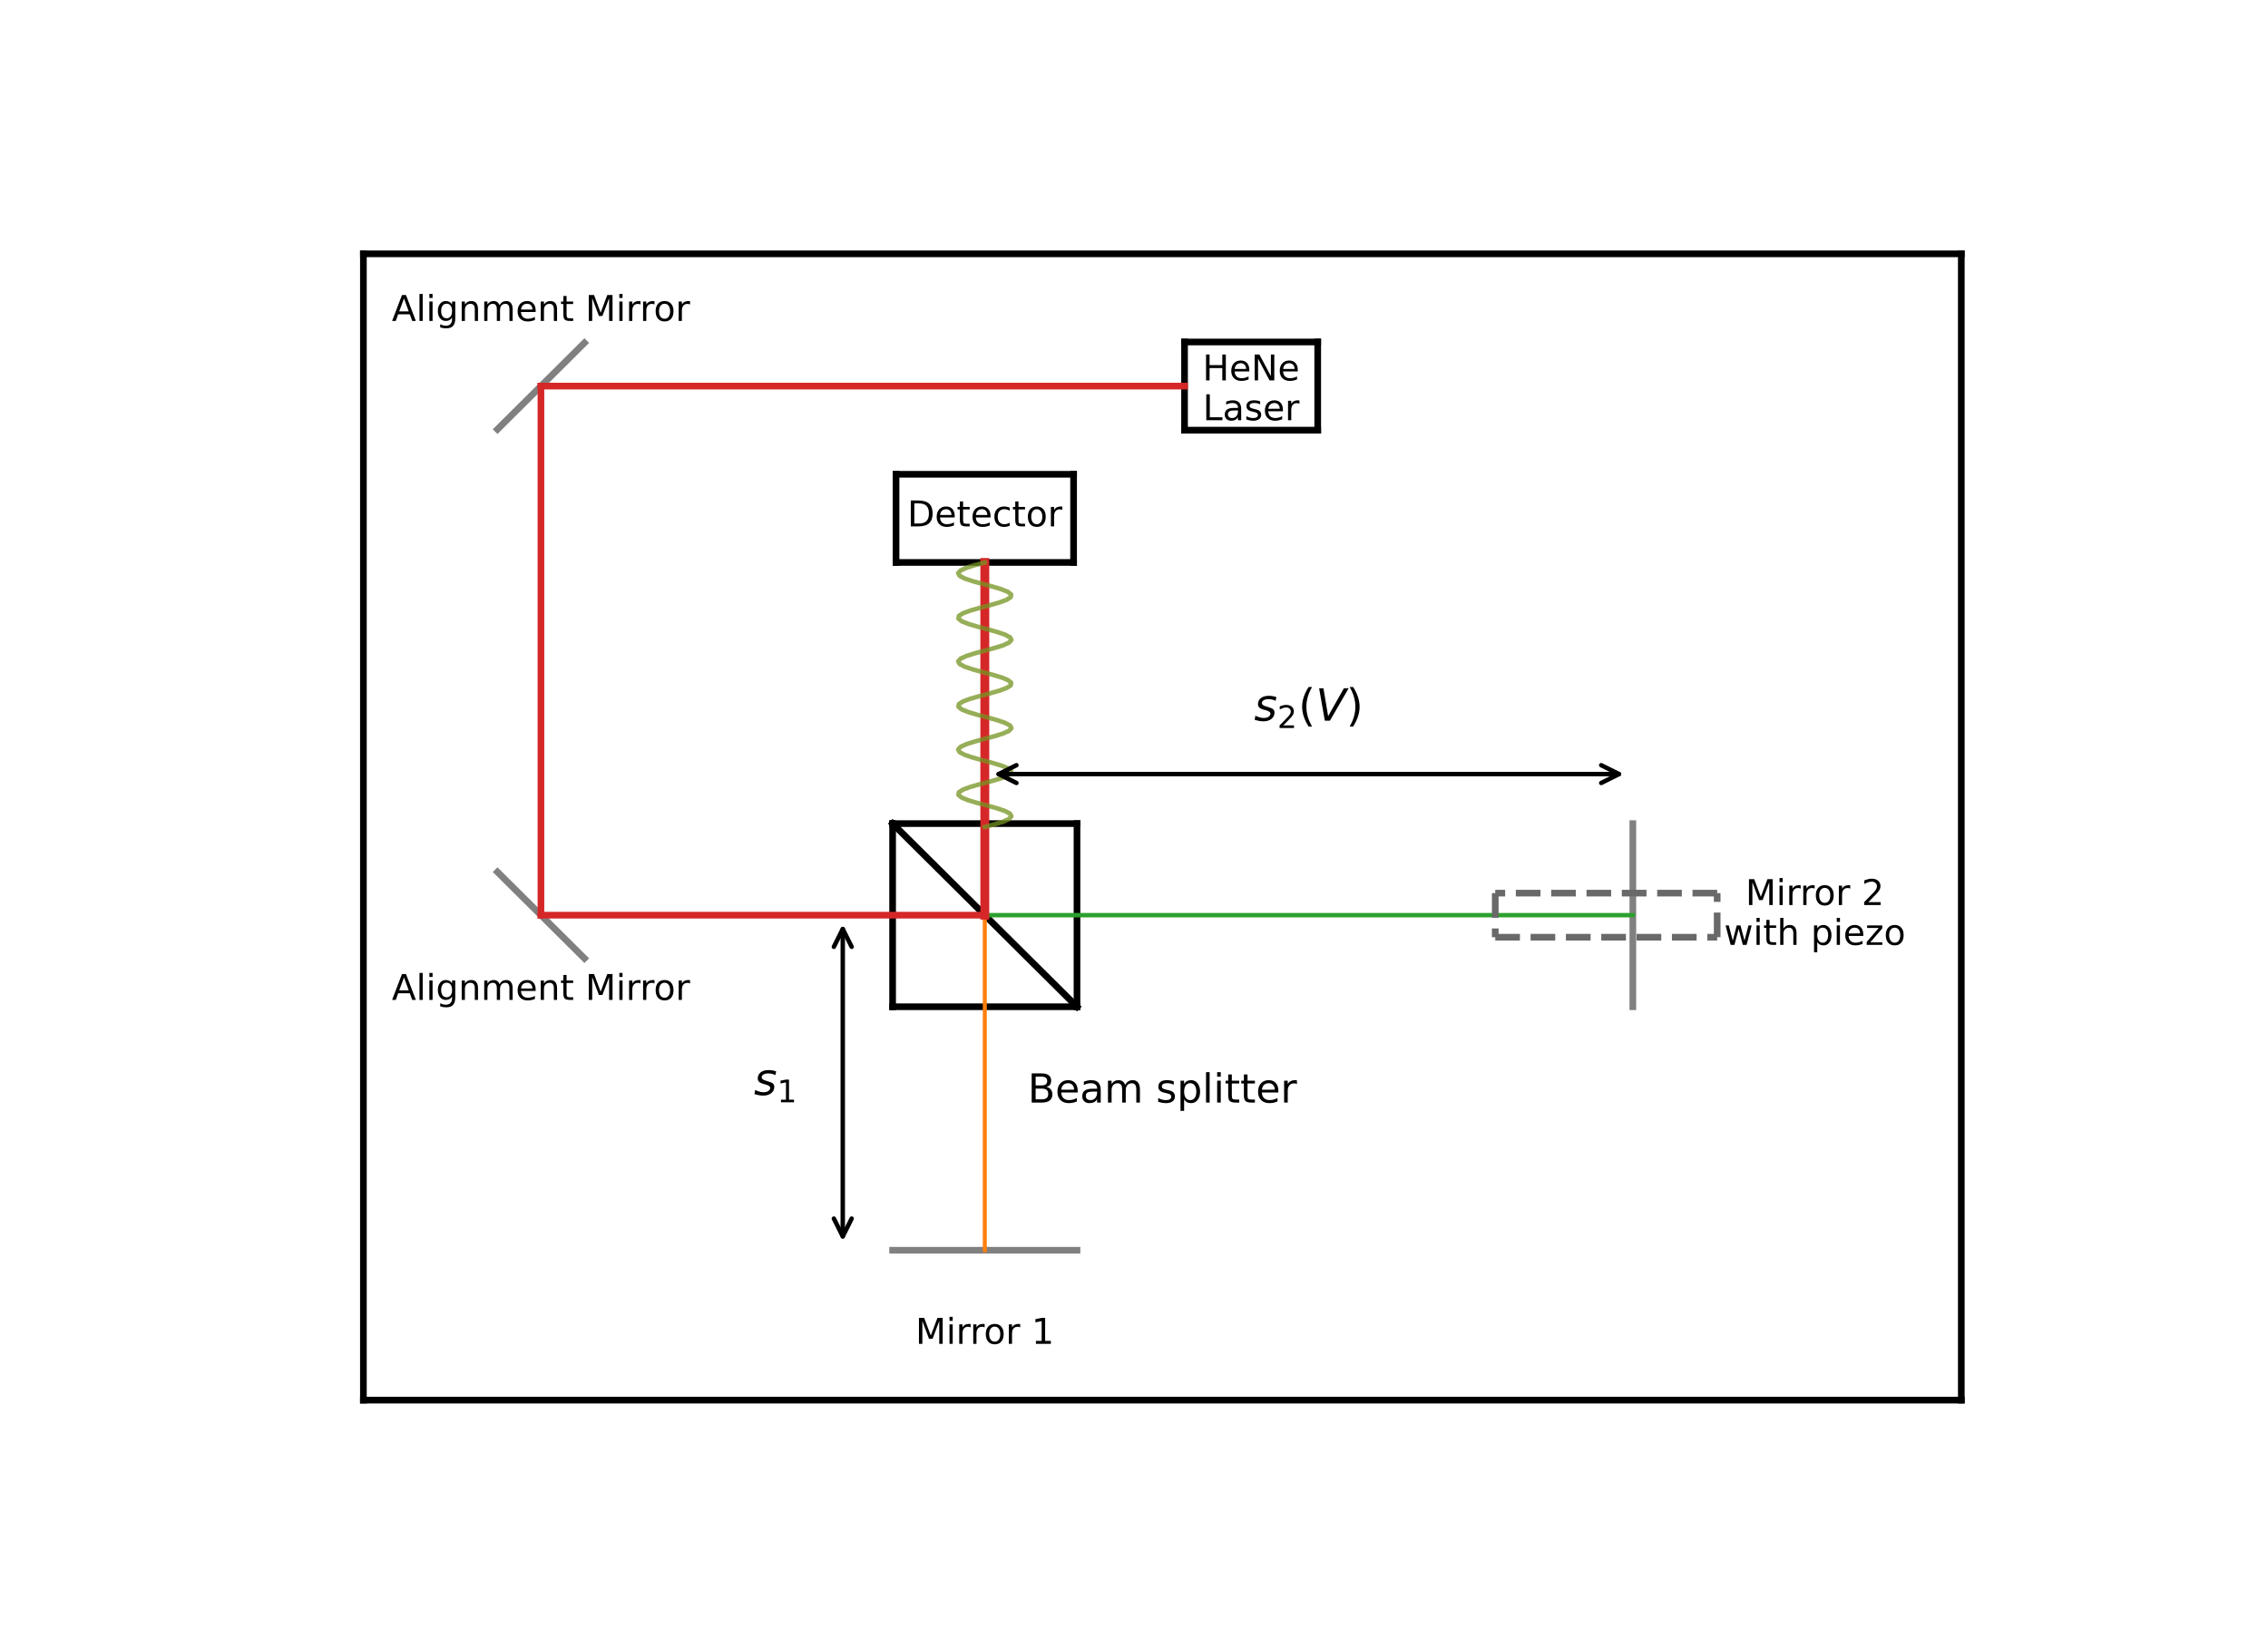
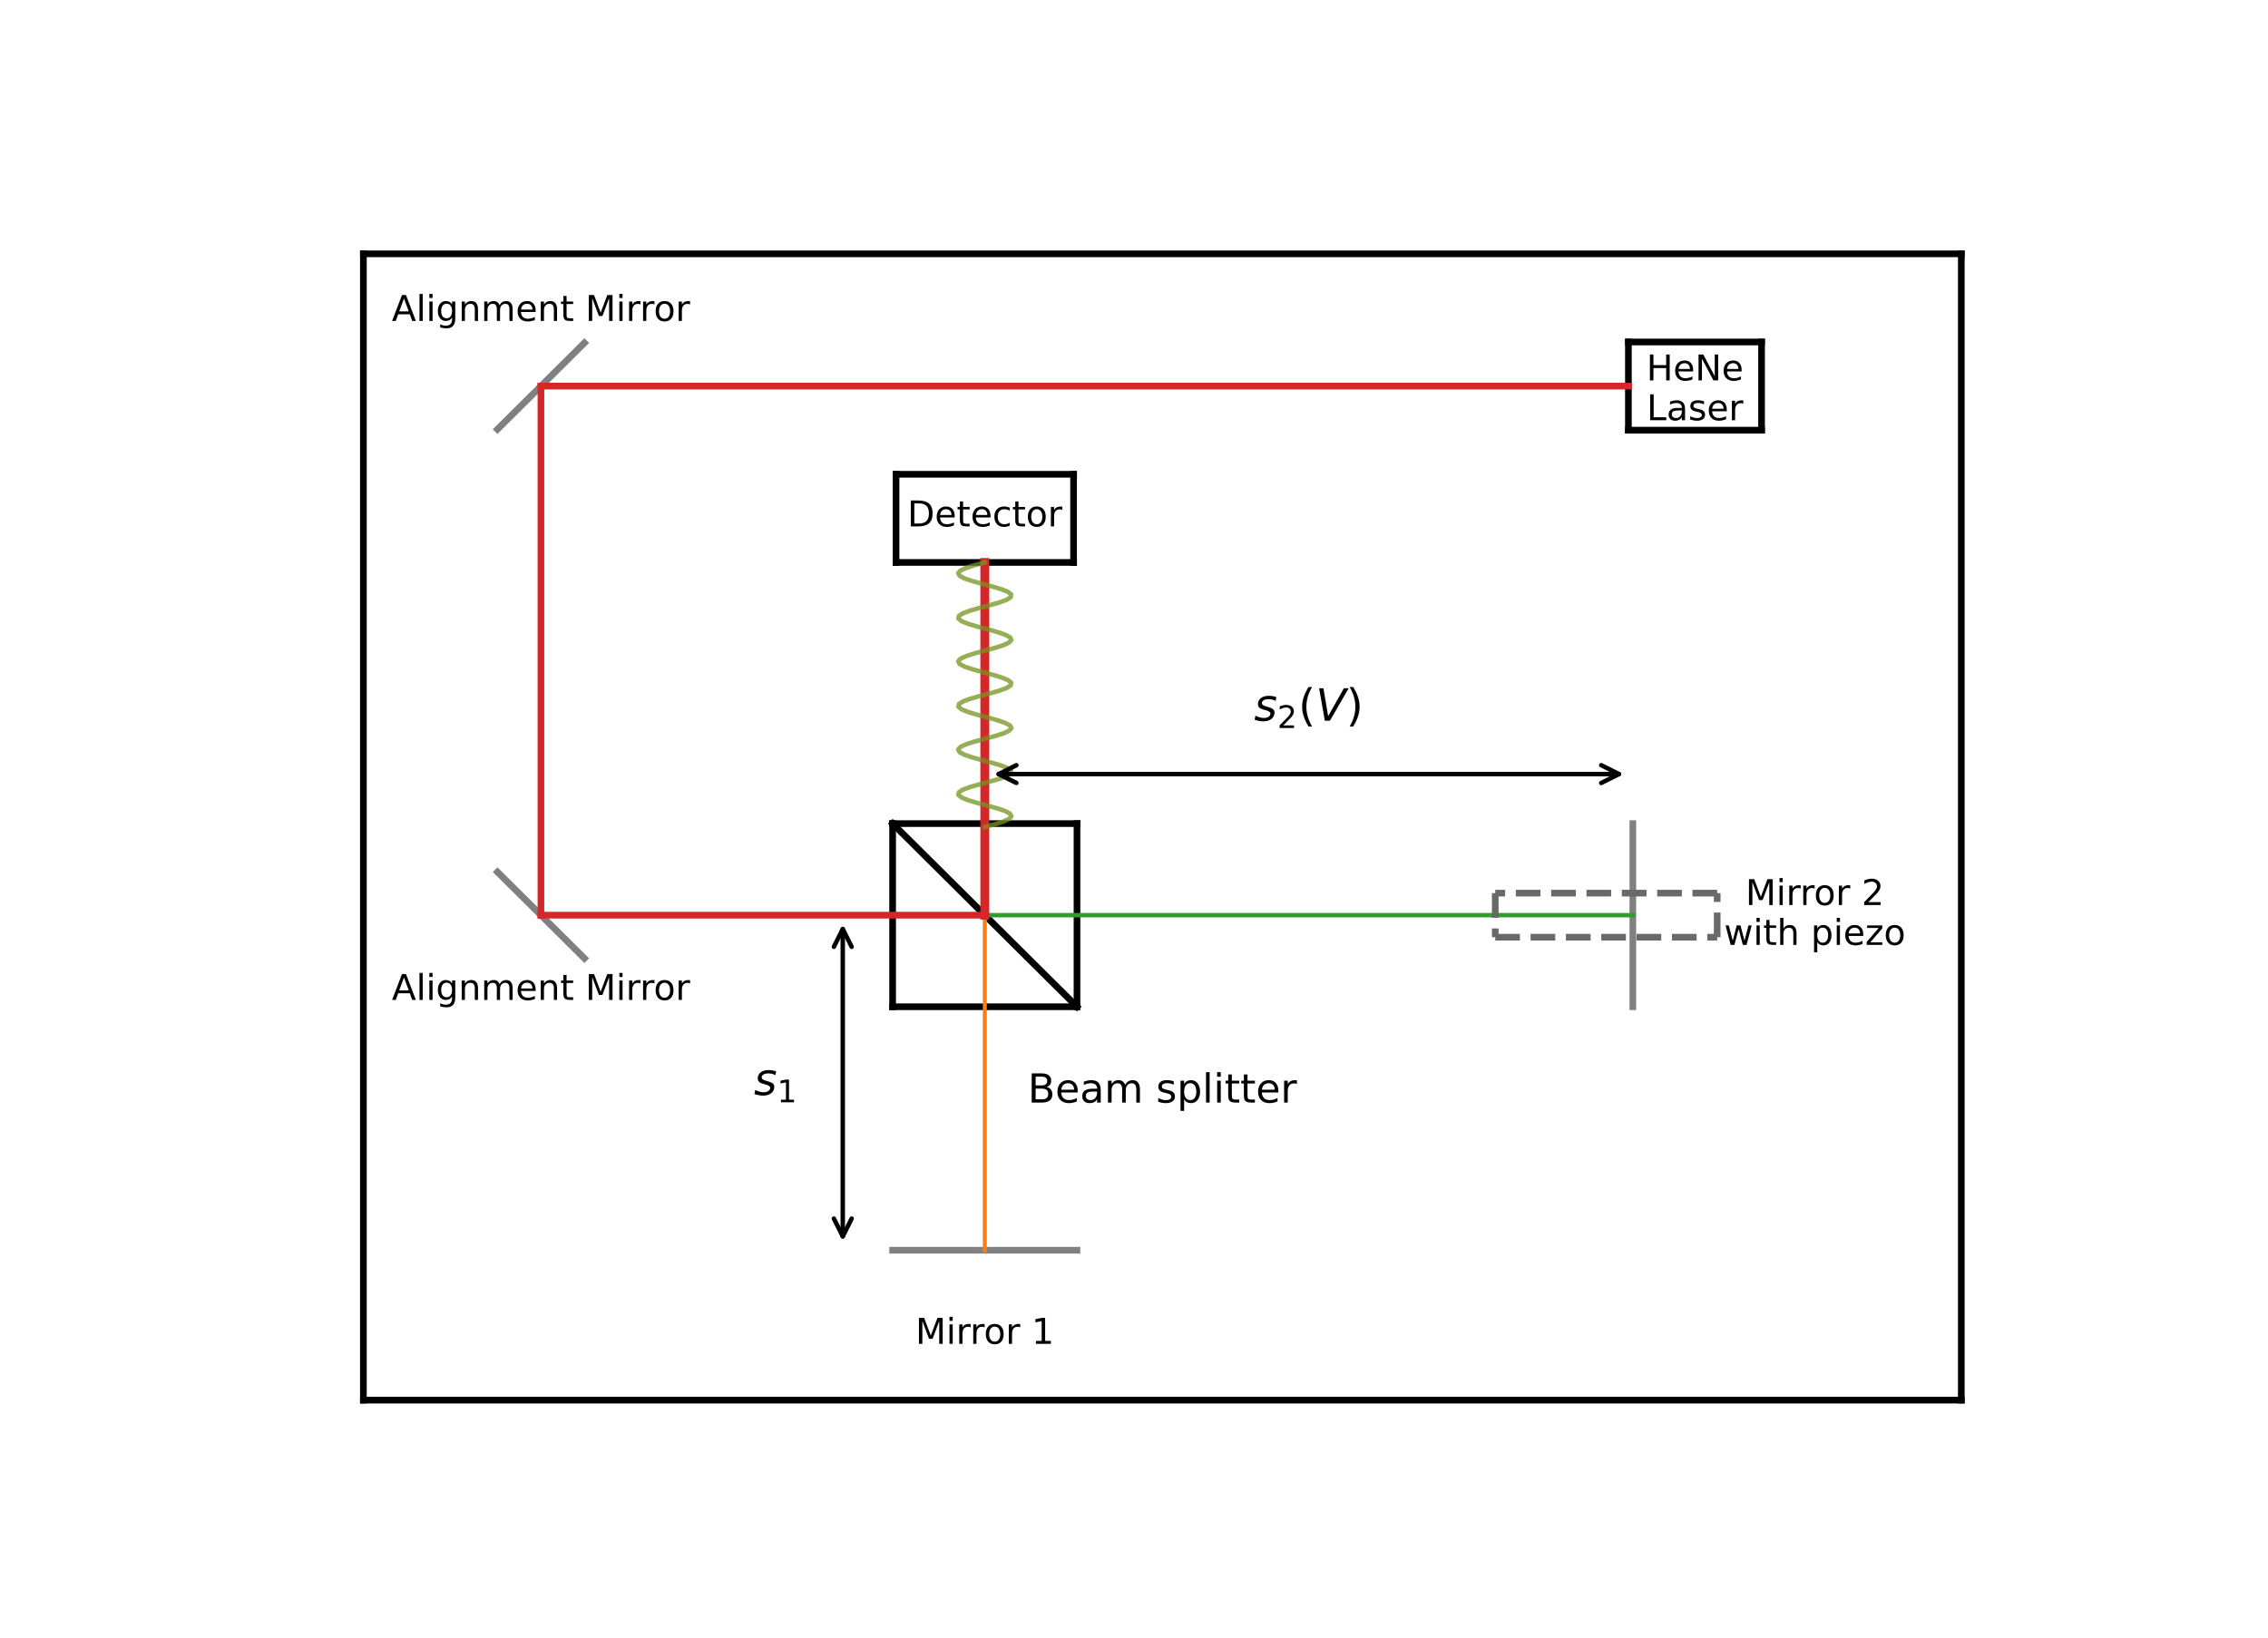
<svg xmlns="http://www.w3.org/2000/svg" xmlns:xlink="http://www.w3.org/1999/xlink" width="510.236pt" height="368.504pt" viewBox="0 0 510.236 368.504" version="1.1">
  <defs>
    <style type="text/css">*{stroke-linejoin: round; stroke-linecap: butt}</style>
  </defs>
  <g id="figure_1">
    <g id="axes_1">
      <g id="line2d_1">
-         <path d="M 81.754 57.118  L 441.238 57.118  " clip-path="url(#p4dee125c9c)" style="fill: none; stroke: #000000; stroke-width: 1.5; stroke-linecap: square" />
+         <path d="M 81.754 57.118  L 441.238 57.118  " clip-path="url(#p6b059f0689)" style="fill: none; stroke: #000000; stroke-width: 1.5; stroke-linecap: square" />
      </g>
      <g id="line2d_2">
-         <path d="M 81.754 315.071  L 441.238 315.071  " clip-path="url(#p4dee125c9c)" style="fill: none; stroke: #000000; stroke-width: 1.5; stroke-linecap: square" />
+         <path d="M 81.754 315.071  L 441.238 315.071  " clip-path="url(#p6b059f0689)" style="fill: none; stroke: #000000; stroke-width: 1.5; stroke-linecap: square" />
      </g>
      <g id="line2d_3">
-         <path d="M 441.238 315.071  L 441.238 57.118  " clip-path="url(#p4dee125c9c)" style="fill: none; stroke: #000000; stroke-width: 1.5; stroke-linecap: square" />
+         <path d="M 441.238 315.071  L 441.238 57.118  " clip-path="url(#p6b059f0689)" style="fill: none; stroke: #000000; stroke-width: 1.5; stroke-linecap: square" />
      </g>
      <g id="line2d_4">
-         <path d="M 81.754 315.071  L 81.754 57.118  " clip-path="url(#p4dee125c9c)" style="fill: none; stroke: #000000; stroke-width: 1.5; stroke-linecap: square" />
+         <path d="M 81.754 315.071  L 81.754 57.118  " clip-path="url(#p6b059f0689)" style="fill: none; stroke: #000000; stroke-width: 1.5; stroke-linecap: square" />
      </g>
      <g id="line2d_5">
-         <path d="M 266.489 96.803  L 296.446 96.803  " clip-path="url(#p4dee125c9c)" style="fill: none; stroke: #000000; stroke-width: 1.5; stroke-linecap: square" />
+         <path d="M 366.346 96.803  L 396.303 96.803  " clip-path="url(#p6b059f0689)" style="fill: none; stroke: #000000; stroke-width: 1.5; stroke-linecap: square" />
      </g>
      <g id="line2d_6">
-         <path d="M 296.446 96.803  L 296.446 76.961  " clip-path="url(#p4dee125c9c)" style="fill: none; stroke: #000000; stroke-width: 1.5; stroke-linecap: square" />
+         <path d="M 396.303 96.803  L 396.303 76.961  " clip-path="url(#p6b059f0689)" style="fill: none; stroke: #000000; stroke-width: 1.5; stroke-linecap: square" />
      </g>
      <g id="line2d_7">
-         <path d="M 296.446 76.961  L 266.489 76.961  " clip-path="url(#p4dee125c9c)" style="fill: none; stroke: #000000; stroke-width: 1.5; stroke-linecap: square" />
+         <path d="M 396.303 76.961  L 366.346 76.961  " clip-path="url(#p6b059f0689)" style="fill: none; stroke: #000000; stroke-width: 1.5; stroke-linecap: square" />
      </g>
      <g id="line2d_8">
-         <path d="M 266.489 76.961  L 266.489 96.803  " clip-path="url(#p4dee125c9c)" style="fill: none; stroke: #000000; stroke-width: 1.5; stroke-linecap: square" />
+         <path d="M 366.346 76.961  L 366.346 96.803  " clip-path="url(#p6b059f0689)" style="fill: none; stroke: #000000; stroke-width: 1.5; stroke-linecap: square" />
      </g>
      <g id="line2d_9">
-         <path d="M 111.92 96.596  L 131.473 77.168  " clip-path="url(#p4dee125c9c)" style="fill: none; stroke: #808080; stroke-width: 1.5; stroke-linecap: square" />
+         <path d="M 111.92 96.596  L 131.473 77.168  " clip-path="url(#p6b059f0689)" style="fill: none; stroke: #808080; stroke-width: 1.5; stroke-linecap: square" />
      </g>
      <g id="line2d_10">
-         <path d="M 111.92 196.223  L 131.473 215.651  " clip-path="url(#p4dee125c9c)" style="fill: none; stroke: #808080; stroke-width: 1.5; stroke-linecap: square" />
+         <path d="M 111.92 196.223  L 131.473 215.651  " clip-path="url(#p6b059f0689)" style="fill: none; stroke: #808080; stroke-width: 1.5; stroke-linecap: square" />
      </g>
      <g id="line2d_11">
-         <path d="M 200.814 226.543  L 242.293 226.543  " clip-path="url(#p4dee125c9c)" style="fill: none; stroke: #000000; stroke-width: 1.5; stroke-linecap: square" />
+         <path d="M 200.814 226.543  L 242.293 226.543  " clip-path="url(#p6b059f0689)" style="fill: none; stroke: #000000; stroke-width: 1.5; stroke-linecap: square" />
      </g>
      <g id="line2d_12">
-         <path d="M 200.814 185.331  L 242.293 185.331  " clip-path="url(#p4dee125c9c)" style="fill: none; stroke: #000000; stroke-width: 1.5; stroke-linecap: square" />
+         <path d="M 200.814 185.331  L 242.293 185.331  " clip-path="url(#p6b059f0689)" style="fill: none; stroke: #000000; stroke-width: 1.5; stroke-linecap: square" />
      </g>
      <g id="line2d_13">
-         <path d="M 200.814 226.543  L 200.814 185.331  " clip-path="url(#p4dee125c9c)" style="fill: none; stroke: #000000; stroke-width: 1.5; stroke-linecap: square" />
+         <path d="M 200.814 226.543  L 200.814 185.331  " clip-path="url(#p6b059f0689)" style="fill: none; stroke: #000000; stroke-width: 1.5; stroke-linecap: square" />
      </g>
      <g id="line2d_14">
-         <path d="M 242.293 226.543  L 242.293 185.331  " clip-path="url(#p4dee125c9c)" style="fill: none; stroke: #000000; stroke-width: 1.5; stroke-linecap: square" />
+         <path d="M 242.293 226.543  L 242.293 185.331  " clip-path="url(#p6b059f0689)" style="fill: none; stroke: #000000; stroke-width: 1.5; stroke-linecap: square" />
      </g>
      <g id="line2d_15">
-         <path d="M 200.814 185.331  L 242.293 226.543  " clip-path="url(#p4dee125c9c)" style="fill: none; stroke: #000000; stroke-width: 1.5; stroke-linecap: square" />
+         <path d="M 200.814 185.331  L 242.293 226.543  " clip-path="url(#p6b059f0689)" style="fill: none; stroke: #000000; stroke-width: 1.5; stroke-linecap: square" />
      </g>
      <g id="line2d_16">
-         <path d="M 200.814 281.339  L 242.293 281.339  " clip-path="url(#p4dee125c9c)" style="fill: none; stroke: #808080; stroke-width: 1.5; stroke-linecap: square" />
+         <path d="M 200.814 281.339  L 242.293 281.339  " clip-path="url(#p6b059f0689)" style="fill: none; stroke: #808080; stroke-width: 1.5; stroke-linecap: square" />
      </g>
      <g id="line2d_17">
-         <path d="M 367.344 226.543  L 367.344 185.331  " clip-path="url(#p4dee125c9c)" style="fill: none; stroke: #808080; stroke-width: 1.5; stroke-linecap: square" />
+         <path d="M 367.344 226.543  L 367.344 185.331  " clip-path="url(#p6b059f0689)" style="fill: none; stroke: #808080; stroke-width: 1.5; stroke-linecap: square" />
      </g>
      <g id="line2d_18">
-         <path d="M 201.582 126.567  L 241.525 126.567  " clip-path="url(#p4dee125c9c)" style="fill: none; stroke: #000000; stroke-width: 1.5; stroke-linecap: square" />
+         <path d="M 201.582 126.567  L 241.525 126.567  " clip-path="url(#p6b059f0689)" style="fill: none; stroke: #000000; stroke-width: 1.5; stroke-linecap: square" />
      </g>
      <g id="line2d_19">
-         <path d="M 241.525 126.567  L 241.525 106.724  " clip-path="url(#p4dee125c9c)" style="fill: none; stroke: #000000; stroke-width: 1.5; stroke-linecap: square" />
+         <path d="M 241.525 126.567  L 241.525 106.724  " clip-path="url(#p6b059f0689)" style="fill: none; stroke: #000000; stroke-width: 1.5; stroke-linecap: square" />
      </g>
      <g id="line2d_20">
-         <path d="M 241.525 106.724  L 201.582 106.724  " clip-path="url(#p4dee125c9c)" style="fill: none; stroke: #000000; stroke-width: 1.5; stroke-linecap: square" />
+         <path d="M 241.525 106.724  L 201.582 106.724  " clip-path="url(#p6b059f0689)" style="fill: none; stroke: #000000; stroke-width: 1.5; stroke-linecap: square" />
      </g>
      <g id="line2d_21">
-         <path d="M 201.582 106.724  L 201.582 126.567  " clip-path="url(#p4dee125c9c)" style="fill: none; stroke: #000000; stroke-width: 1.5; stroke-linecap: square" />
+         <path d="M 201.582 106.724  L 201.582 126.567  " clip-path="url(#p6b059f0689)" style="fill: none; stroke: #000000; stroke-width: 1.5; stroke-linecap: square" />
      </g>
      <g id="line2d_22">
-         <path d="M 266.489 86.882  L 121.696 86.882  " clip-path="url(#p4dee125c9c)" style="fill: none; stroke: #d62728; stroke-width: 1.5; stroke-linecap: square" />
+         <path d="M 366.346 86.882  L 121.696 86.882  " clip-path="url(#p6b059f0689)" style="fill: none; stroke: #d62728; stroke-width: 1.5; stroke-linecap: square" />
      </g>
      <g id="line2d_23">
-         <path d="M 121.696 86.882  L 121.696 205.937  " clip-path="url(#p4dee125c9c)" style="fill: none; stroke: #d62728; stroke-width: 1.5; stroke-linecap: square" />
+         <path d="M 121.696 86.882  L 121.696 205.937  " clip-path="url(#p6b059f0689)" style="fill: none; stroke: #d62728; stroke-width: 1.5; stroke-linecap: square" />
      </g>
      <g id="line2d_24">
-         <path d="M 121.696 205.937  L 221.553 205.937  " clip-path="url(#p4dee125c9c)" style="fill: none; stroke: #d62728; stroke-width: 1.5; stroke-linecap: square" />
+         <path d="M 121.696 205.937  L 221.553 205.937  " clip-path="url(#p6b059f0689)" style="fill: none; stroke: #d62728; stroke-width: 1.5; stroke-linecap: square" />
      </g>
      <g id="line2d_25">
-         <path d="M 221.553 205.937  L 221.553 281.339  " clip-path="url(#p4dee125c9c)" style="fill: none; stroke: #ff7f0e; stroke-width: 0.8; stroke-linecap: square" />
+         <path d="M 221.553 205.937  L 221.553 281.339  " clip-path="url(#p6b059f0689)" style="fill: none; stroke: #ff7f0e; stroke-width: 0.8; stroke-linecap: square" />
      </g>
      <g id="line2d_26">
-         <path d="M 221.553 281.339  L 221.553 205.937  " clip-path="url(#p4dee125c9c)" style="fill: none; stroke: #ff7f0e; stroke-width: 0.8; stroke-linecap: square" />
+         <path d="M 221.553 281.339  L 221.553 205.937  " clip-path="url(#p6b059f0689)" style="fill: none; stroke: #ff7f0e; stroke-width: 0.8; stroke-linecap: square" />
      </g>
      <g id="line2d_27">
-         <path d="M 221.553 205.937  L 221.553 126.567  " clip-path="url(#p4dee125c9c)" style="fill: none; stroke: #ff7f0e; stroke-width: 0.8; stroke-linecap: square" />
+         <path d="M 221.553 205.937  L 221.553 126.567  " clip-path="url(#p6b059f0689)" style="fill: none; stroke: #ff7f0e; stroke-width: 0.8; stroke-linecap: square" />
      </g>
      <g id="line2d_28">
-         <path d="M 221.553 205.937  L 367.344 205.937  " clip-path="url(#p4dee125c9c)" style="fill: none; stroke: #2ca02c; stroke-linecap: square" />
+         <path d="M 221.553 205.937  L 367.344 205.937  " clip-path="url(#p6b059f0689)" style="fill: none; stroke: #2ca02c; stroke-linecap: square" />
      </g>
      <g id="line2d_29">
-         <path d="M 221.553 205.937  L 221.553 126.567  " clip-path="url(#p4dee125c9c)" style="fill: none; stroke: #d62728; stroke-width: 2; stroke-linecap: square" />
+         <path d="M 221.553 205.937  L 221.553 126.567  " clip-path="url(#p6b059f0689)" style="fill: none; stroke: #d62728; stroke-width: 2; stroke-linecap: square" />
      </g>
      <g id="line2d_30">
-         <path d="M 221.553 186.094  L 223.78 185.493  L 225.688 184.892  L 227.003 184.291  L 227.538 183.689  L 227.215 183.088  L 226.081 182.487  L 224.299 181.885  L 222.123 181.284  L 219.865 180.683  L 217.85 180.082  L 216.365 179.48  L 215.623 178.879  L 215.731 178.278  L 216.673 177.676  L 218.314 177.075  L 220.419 176.474  L 222.687 175.873  L 224.793 175.271  L 226.434 174.67  L 227.376 174.069  L 227.484 173.467  L 226.742 172.866  L 225.257 172.265  L 223.241 171.664  L 220.984 171.062  L 218.808 170.461  L 217.025 169.86  L 215.891 169.258  L 215.569 168.657  L 216.103 168.056  L 217.419 167.455  L 219.327 166.853  L 221.553 166.252  L 223.78 165.651  L 225.688 165.049  L 227.003 164.448  L 227.538 163.847  L 227.215 163.246  L 226.081 162.644  L 224.299 162.043  L 222.123 161.442  L 219.865 160.84  L 217.85 160.239  L 216.365 159.638  L 215.623 159.037  L 215.731 158.435  L 216.673 157.834  L 218.314 157.233  L 220.419 156.631  L 222.687 156.03  L 224.793 155.429  L 226.434 154.827  L 227.376 154.226  L 227.484 153.625  L 226.742 153.024  L 225.257 152.422  L 223.241 151.821  L 220.984 151.22  L 218.808 150.618  L 217.025 150.017  L 215.891 149.416  L 215.569 148.815  L 216.103 148.213  L 217.419 147.612  L 219.327 147.011  L 221.553 146.409  L 223.78 145.808  L 225.688 145.207  L 227.003 144.606  L 227.538 144.004  L 227.215 143.403  L 226.081 142.802  L 224.299 142.2  L 222.123 141.599  L 219.865 140.998  L 217.85 140.397  L 216.365 139.795  L 215.623 139.194  L 215.731 138.593  L 216.673 137.991  L 218.314 137.39  L 220.419 136.789  L 222.687 136.188  L 224.793 135.586  L 226.434 134.985  L 227.376 134.384  L 227.484 133.782  L 226.742 133.181  L 225.257 132.58  L 223.241 131.979  L 220.984 131.377  L 218.808 130.776  L 217.025 130.175  L 215.891 129.573  L 215.569 128.972  L 216.103 128.371  L 217.419 127.77  L 219.327 127.168  L 221.553 126.567  " clip-path="url(#p4dee125c9c)" style="fill: none; stroke: #ff7f0e; stroke-opacity: 0.5; stroke-linecap: square" />
+         <path d="M 221.553 186.094  L 223.78 185.493  L 225.688 184.892  L 227.003 184.291  L 227.538 183.689  L 227.215 183.088  L 226.081 182.487  L 224.299 181.885  L 222.123 181.284  L 219.865 180.683  L 217.85 180.082  L 216.365 179.48  L 215.623 178.879  L 215.731 178.278  L 216.673 177.676  L 218.314 177.075  L 220.419 176.474  L 222.687 175.873  L 224.793 175.271  L 226.434 174.67  L 227.376 174.069  L 227.484 173.467  L 226.742 172.866  L 225.257 172.265  L 223.241 171.664  L 220.984 171.062  L 218.808 170.461  L 217.025 169.86  L 215.891 169.258  L 215.569 168.657  L 216.103 168.056  L 217.419 167.455  L 219.327 166.853  L 221.553 166.252  L 223.78 165.651  L 225.688 165.049  L 227.003 164.448  L 227.538 163.847  L 227.215 163.246  L 226.081 162.644  L 224.299 162.043  L 222.123 161.442  L 219.865 160.84  L 217.85 160.239  L 216.365 159.638  L 215.623 159.037  L 215.731 158.435  L 216.673 157.834  L 218.314 157.233  L 220.419 156.631  L 222.687 156.03  L 224.793 155.429  L 226.434 154.827  L 227.376 154.226  L 227.484 153.625  L 226.742 153.024  L 225.257 152.422  L 223.241 151.821  L 220.984 151.22  L 218.808 150.618  L 217.025 150.017  L 215.891 149.416  L 215.569 148.815  L 216.103 148.213  L 217.419 147.612  L 219.327 147.011  L 221.553 146.409  L 223.78 145.808  L 225.688 145.207  L 227.003 144.606  L 227.538 144.004  L 227.215 143.403  L 226.081 142.802  L 224.299 142.2  L 222.123 141.599  L 219.865 140.998  L 217.85 140.397  L 216.365 139.795  L 215.623 139.194  L 215.731 138.593  L 216.673 137.991  L 218.314 137.39  L 220.419 136.789  L 222.687 136.188  L 224.793 135.586  L 226.434 134.985  L 227.376 134.384  L 227.484 133.782  L 226.742 133.181  L 225.257 132.58  L 223.241 131.979  L 220.984 131.377  L 218.808 130.776  L 217.025 130.175  L 215.891 129.573  L 215.569 128.972  L 216.103 128.371  L 217.419 127.77  L 219.327 127.168  L 221.553 126.567  " clip-path="url(#p6b059f0689)" style="fill: none; stroke: #ff7f0e; stroke-opacity: 0.5; stroke-linecap: square" />
      </g>
      <g id="line2d_31">
-         <path d="M 221.553 186.094  L 223.78 185.493  L 225.688 184.892  L 227.003 184.291  L 227.538 183.689  L 227.215 183.088  L 226.081 182.487  L 224.299 181.885  L 222.123 181.284  L 219.865 180.683  L 217.85 180.082  L 216.365 179.48  L 215.623 178.879  L 215.731 178.278  L 216.673 177.676  L 218.314 177.075  L 220.419 176.474  L 222.687 175.873  L 224.793 175.271  L 226.434 174.67  L 227.376 174.069  L 227.484 173.467  L 226.742 172.866  L 225.257 172.265  L 223.241 171.664  L 220.984 171.062  L 218.808 170.461  L 217.025 169.86  L 215.891 169.258  L 215.569 168.657  L 216.103 168.056  L 217.419 167.455  L 219.327 166.853  L 221.553 166.252  L 223.78 165.651  L 225.688 165.049  L 227.003 164.448  L 227.538 163.847  L 227.215 163.246  L 226.081 162.644  L 224.299 162.043  L 222.123 161.442  L 219.865 160.84  L 217.85 160.239  L 216.365 159.638  L 215.623 159.037  L 215.731 158.435  L 216.673 157.834  L 218.314 157.233  L 220.419 156.631  L 222.687 156.03  L 224.793 155.429  L 226.434 154.827  L 227.376 154.226  L 227.484 153.625  L 226.742 153.024  L 225.257 152.422  L 223.241 151.821  L 220.984 151.22  L 218.808 150.618  L 217.025 150.017  L 215.891 149.416  L 215.569 148.815  L 216.103 148.213  L 217.419 147.612  L 219.327 147.011  L 221.553 146.409  L 223.78 145.808  L 225.688 145.207  L 227.003 144.606  L 227.538 144.004  L 227.215 143.403  L 226.081 142.802  L 224.299 142.2  L 222.123 141.599  L 219.865 140.998  L 217.85 140.397  L 216.365 139.795  L 215.623 139.194  L 215.731 138.593  L 216.673 137.991  L 218.314 137.39  L 220.419 136.789  L 222.687 136.188  L 224.793 135.586  L 226.434 134.985  L 227.376 134.384  L 227.484 133.782  L 226.742 133.181  L 225.257 132.58  L 223.241 131.979  L 220.984 131.377  L 218.808 130.776  L 217.025 130.175  L 215.891 129.573  L 215.569 128.972  L 216.103 128.371  L 217.419 127.77  L 219.327 127.168  L 221.553 126.567  " clip-path="url(#p4dee125c9c)" style="fill: none; stroke: #2ca02c; stroke-opacity: 0.5; stroke-linecap: square" />
+         <path d="M 221.553 186.094  L 223.78 185.493  L 225.688 184.892  L 227.003 184.291  L 227.538 183.689  L 227.215 183.088  L 226.081 182.487  L 224.299 181.885  L 222.123 181.284  L 219.865 180.683  L 217.85 180.082  L 216.365 179.48  L 215.623 178.879  L 215.731 178.278  L 216.673 177.676  L 218.314 177.075  L 220.419 176.474  L 222.687 175.873  L 224.793 175.271  L 226.434 174.67  L 227.376 174.069  L 227.484 173.467  L 226.742 172.866  L 225.257 172.265  L 223.241 171.664  L 220.984 171.062  L 218.808 170.461  L 217.025 169.86  L 215.891 169.258  L 215.569 168.657  L 216.103 168.056  L 217.419 167.455  L 219.327 166.853  L 221.553 166.252  L 223.78 165.651  L 225.688 165.049  L 227.003 164.448  L 227.538 163.847  L 227.215 163.246  L 226.081 162.644  L 224.299 162.043  L 222.123 161.442  L 219.865 160.84  L 217.85 160.239  L 216.365 159.638  L 215.623 159.037  L 215.731 158.435  L 216.673 157.834  L 218.314 157.233  L 220.419 156.631  L 222.687 156.03  L 224.793 155.429  L 226.434 154.827  L 227.376 154.226  L 227.484 153.625  L 226.742 153.024  L 225.257 152.422  L 223.241 151.821  L 220.984 151.22  L 218.808 150.618  L 217.025 150.017  L 215.891 149.416  L 215.569 148.815  L 216.103 148.213  L 217.419 147.612  L 219.327 147.011  L 221.553 146.409  L 223.78 145.808  L 225.688 145.207  L 227.003 144.606  L 227.538 144.004  L 227.215 143.403  L 226.081 142.802  L 224.299 142.2  L 222.123 141.599  L 219.865 140.998  L 217.85 140.397  L 216.365 139.795  L 215.623 139.194  L 215.731 138.593  L 216.673 137.991  L 218.314 137.39  L 220.419 136.789  L 222.687 136.188  L 224.793 135.586  L 226.434 134.985  L 227.376 134.384  L 227.484 133.782  L 226.742 133.181  L 225.257 132.58  L 223.241 131.979  L 220.984 131.377  L 218.808 130.776  L 217.025 130.175  L 215.891 129.573  L 215.569 128.972  L 216.103 128.371  L 217.419 127.77  L 219.327 127.168  L 221.553 126.567  " clip-path="url(#p6b059f0689)" style="fill: none; stroke: #2ca02c; stroke-opacity: 0.5; stroke-linecap: square" />
      </g>
      <g id="line2d_32">
-         <path d="M 386.317 210.898  L 386.317 200.976  " clip-path="url(#p4dee125c9c)" style="fill: none; stroke-dasharray: 5.55,2.4; stroke-dashoffset: 0; stroke: #696969; stroke-width: 1.5" />
+         <path d="M 386.317 210.898  L 386.317 200.976  " clip-path="url(#p6b059f0689)" style="fill: none; stroke-dasharray: 5.55,2.4; stroke-dashoffset: 0; stroke: #696969; stroke-width: 1.5" />
      </g>
      <g id="line2d_33">
-         <path d="M 386.317 200.976  L 336.389 200.976  " clip-path="url(#p4dee125c9c)" style="fill: none; stroke-dasharray: 5.55,2.4; stroke-dashoffset: 0; stroke: #696969; stroke-width: 1.5" />
+         <path d="M 386.317 200.976  L 336.389 200.976  " clip-path="url(#p6b059f0689)" style="fill: none; stroke-dasharray: 5.55,2.4; stroke-dashoffset: 0; stroke: #696969; stroke-width: 1.5" />
      </g>
      <g id="line2d_34">
-         <path d="M 336.389 200.976  L 336.389 210.898  " clip-path="url(#p4dee125c9c)" style="fill: none; stroke-dasharray: 5.55,2.4; stroke-dashoffset: 0; stroke: #696969; stroke-width: 1.5" />
+         <path d="M 336.389 200.976  L 336.389 210.898  " clip-path="url(#p6b059f0689)" style="fill: none; stroke-dasharray: 5.55,2.4; stroke-dashoffset: 0; stroke: #696969; stroke-width: 1.5" />
      </g>
      <g id="line2d_35">
-         <path d="M 336.389 210.898  L 386.317 210.898  " clip-path="url(#p4dee125c9c)" style="fill: none; stroke-dasharray: 5.55,2.4; stroke-dashoffset: 0; stroke: #696969; stroke-width: 1.5" />
+         <path d="M 336.389 210.898  L 386.317 210.898  " clip-path="url(#p6b059f0689)" style="fill: none; stroke-dasharray: 5.55,2.4; stroke-dashoffset: 0; stroke: #696969; stroke-width: 1.5" />
      </g>
      <g id="text_1">
-         <g transform="translate(270.5443 85.60239) scale(0.08 -0.08)">
+         <g transform="translate(370.4011 85.60239) scale(0.08 -0.08)">
          <defs>
            <path id="DejaVuSans-48" d="M 628 4666  L 1259 4666  L 1259 2753  L 3553 2753  L 3553 4666  L 4184 4666  L 4184 0  L 3553 0  L 3553 2222  L 1259 2222  L 1259 0  L 628 0  L 628 4666  z " transform="scale(0.015625)" />
            <path id="DejaVuSans-65" d="M 3597 1894  L 3597 1613  L 953 1613  Q 991 1019 1311 708  Q 1631 397 2203 397  Q 2534 397 2845 478  Q 3156 559 3463 722  L 3463 178  Q 3153 47 2828 -22  Q 2503 -91 2169 -91  Q 1331 -91 842 396  Q 353 884 353 1716  Q 353 2575 817 3079  Q 1281 3584 2069 3584  Q 2775 3584 3186 3129  Q 3597 2675 3597 1894  z M 3022 2063  Q 3016 2534 2758 2815  Q 2500 3097 2075 3097  Q 1594 3097 1305 2825  Q 1016 2553 972 2059  L 3022 2063  z " transform="scale(0.015625)" />
            <path id="DejaVuSans-4e" d="M 628 4666  L 1478 4666  L 3547 763  L 3547 4666  L 4159 4666  L 4159 0  L 3309 0  L 1241 3903  L 1241 0  L 628 0  L 628 4666  z " transform="scale(0.015625)" />
          </defs>
          <use xlink:href="#DejaVuSans-48" />
          <use xlink:href="#DejaVuSans-65" x="75.195" />
          <use xlink:href="#DejaVuSans-4e" x="136.719" />
          <use xlink:href="#DejaVuSans-65" x="211.523" />
        </g>
-         <g transform="translate(270.5981 94.56064) scale(0.08 -0.08)">
+         <g transform="translate(370.4549 94.56064) scale(0.08 -0.08)">
          <defs>
            <path id="DejaVuSans-4c" d="M 628 4666  L 1259 4666  L 1259 531  L 3531 531  L 3531 0  L 628 0  L 628 4666  z " transform="scale(0.015625)" />
            <path id="DejaVuSans-61" d="M 2194 1759  Q 1497 1759 1228 1600  Q 959 1441 959 1056  Q 959 750 1161 570  Q 1363 391 1709 391  Q 2188 391 2477 730  Q 2766 1069 2766 1631  L 2766 1759  L 2194 1759  z M 3341 1997  L 3341 0  L 2766 0  L 2766 531  Q 2569 213 2275 61  Q 1981 -91 1556 -91  Q 1019 -91 701 211  Q 384 513 384 1019  Q 384 1609 779 1909  Q 1175 2209 1959 2209  L 2766 2209  L 2766 2266  Q 2766 2663 2505 2880  Q 2244 3097 1772 3097  Q 1472 3097 1187 3025  Q 903 2953 641 2809  L 641 3341  Q 956 3463 1253 3523  Q 1550 3584 1831 3584  Q 2591 3584 2966 3190  Q 3341 2797 3341 1997  z " transform="scale(0.015625)" />
            <path id="DejaVuSans-73" d="M 2834 3397  L 2834 2853  Q 2591 2978 2328 3040  Q 2066 3103 1784 3103  Q 1356 3103 1142 2972  Q 928 2841 928 2578  Q 928 2378 1081 2264  Q 1234 2150 1697 2047  L 1894 2003  Q 2506 1872 2764 1633  Q 3022 1394 3022 966  Q 3022 478 2636 193  Q 2250 -91 1575 -91  Q 1294 -91 989 -36  Q 684 19 347 128  L 347 722  Q 666 556 975 473  Q 1284 391 1588 391  Q 1994 391 2212 530  Q 2431 669 2431 922  Q 2431 1156 2273 1281  Q 2116 1406 1581 1522  L 1381 1569  Q 847 1681 609 1914  Q 372 2147 372 2553  Q 372 3047 722 3315  Q 1072 3584 1716 3584  Q 2034 3584 2315 3537  Q 2597 3491 2834 3397  z " transform="scale(0.015625)" />
            <path id="DejaVuSans-72" d="M 2631 2963  Q 2534 3019 2420 3045  Q 2306 3072 2169 3072  Q 1681 3072 1420 2755  Q 1159 2438 1159 1844  L 1159 0  L 581 0  L 581 3500  L 1159 3500  L 1159 2956  Q 1341 3275 1631 3429  Q 1922 3584 2338 3584  Q 2397 3584 2469 3576  Q 2541 3569 2628 3553  L 2631 2963  z " transform="scale(0.015625)" />
          </defs>
          <use xlink:href="#DejaVuSans-4c" />
          <use xlink:href="#DejaVuSans-61" x="55.713" />
          <use xlink:href="#DejaVuSans-73" x="116.992" />
          <use xlink:href="#DejaVuSans-65" x="169.092" />
          <use xlink:href="#DejaVuSans-72" x="230.615" />
        </g>
      </g>
      <g id="text_2">
        <g transform="translate(88.14837 72.22325) scale(0.08 -0.08)">
          <defs>
            <path id="DejaVuSans-41" d="M 2188 4044  L 1331 1722  L 3047 1722  L 2188 4044  z M 1831 4666  L 2547 4666  L 4325 0  L 3669 0  L 3244 1197  L 1141 1197  L 716 0  L 50 0  L 1831 4666  z " transform="scale(0.015625)" />
            <path id="DejaVuSans-6c" d="M 603 4863  L 1178 4863  L 1178 0  L 603 0  L 603 4863  z " transform="scale(0.015625)" />
            <path id="DejaVuSans-69" d="M 603 3500  L 1178 3500  L 1178 0  L 603 0  L 603 3500  z M 603 4863  L 1178 4863  L 1178 4134  L 603 4134  L 603 4863  z " transform="scale(0.015625)" />
            <path id="DejaVuSans-67" d="M 2906 1791  Q 2906 2416 2648 2759  Q 2391 3103 1925 3103  Q 1463 3103 1205 2759  Q 947 2416 947 1791  Q 947 1169 1205 825  Q 1463 481 1925 481  Q 2391 481 2648 825  Q 2906 1169 2906 1791  z M 3481 434  Q 3481 -459 3084 -895  Q 2688 -1331 1869 -1331  Q 1566 -1331 1297 -1286  Q 1028 -1241 775 -1147  L 775 -588  Q 1028 -725 1275 -790  Q 1522 -856 1778 -856  Q 2344 -856 2625 -561  Q 2906 -266 2906 331  L 2906 616  Q 2728 306 2450 153  Q 2172 0 1784 0  Q 1141 0 747 490  Q 353 981 353 1791  Q 353 2603 747 3093  Q 1141 3584 1784 3584  Q 2172 3584 2450 3431  Q 2728 3278 2906 2969  L 2906 3500  L 3481 3500  L 3481 434  z " transform="scale(0.015625)" />
            <path id="DejaVuSans-6e" d="M 3513 2113  L 3513 0  L 2938 0  L 2938 2094  Q 2938 2591 2744 2837  Q 2550 3084 2163 3084  Q 1697 3084 1428 2787  Q 1159 2491 1159 1978  L 1159 0  L 581 0  L 581 3500  L 1159 3500  L 1159 2956  Q 1366 3272 1645 3428  Q 1925 3584 2291 3584  Q 2894 3584 3203 3211  Q 3513 2838 3513 2113  z " transform="scale(0.015625)" />
            <path id="DejaVuSans-6d" d="M 3328 2828  Q 3544 3216 3844 3400  Q 4144 3584 4550 3584  Q 5097 3584 5394 3201  Q 5691 2819 5691 2113  L 5691 0  L 5113 0  L 5113 2094  Q 5113 2597 4934 2840  Q 4756 3084 4391 3084  Q 3944 3084 3684 2787  Q 3425 2491 3425 1978  L 3425 0  L 2847 0  L 2847 2094  Q 2847 2600 2669 2842  Q 2491 3084 2119 3084  Q 1678 3084 1418 2786  Q 1159 2488 1159 1978  L 1159 0  L 581 0  L 581 3500  L 1159 3500  L 1159 2956  Q 1356 3278 1631 3431  Q 1906 3584 2284 3584  Q 2666 3584 2933 3390  Q 3200 3197 3328 2828  z " transform="scale(0.015625)" />
            <path id="DejaVuSans-74" d="M 1172 4494  L 1172 3500  L 2356 3500  L 2356 3053  L 1172 3053  L 1172 1153  Q 1172 725 1289 603  Q 1406 481 1766 481  L 2356 481  L 2356 0  L 1766 0  Q 1100 0 847 248  Q 594 497 594 1153  L 594 3053  L 172 3053  L 172 3500  L 594 3500  L 594 4494  L 1172 4494  z " transform="scale(0.015625)" />
            <path id="DejaVuSans-20" transform="scale(0.015625)" />
            <path id="DejaVuSans-4d" d="M 628 4666  L 1569 4666  L 2759 1491  L 3956 4666  L 4897 4666  L 4897 0  L 4281 0  L 4281 4097  L 3078 897  L 2444 897  L 1241 4097  L 1241 0  L 628 0  L 628 4666  z " transform="scale(0.015625)" />
            <path id="DejaVuSans-6f" d="M 1959 3097  Q 1497 3097 1228 2736  Q 959 2375 959 1747  Q 959 1119 1226 758  Q 1494 397 1959 397  Q 2419 397 2687 759  Q 2956 1122 2956 1747  Q 2956 2369 2687 2733  Q 2419 3097 1959 3097  z M 1959 3584  Q 2709 3584 3137 3096  Q 3566 2609 3566 1747  Q 3566 888 3137 398  Q 2709 -91 1959 -91  Q 1206 -91 779 398  Q 353 888 353 1747  Q 353 2609 779 3096  Q 1206 3584 1959 3584  z " transform="scale(0.015625)" />
          </defs>
          <use xlink:href="#DejaVuSans-41" />
          <use xlink:href="#DejaVuSans-6c" x="68.408" />
          <use xlink:href="#DejaVuSans-69" x="96.191" />
          <use xlink:href="#DejaVuSans-67" x="123.975" />
          <use xlink:href="#DejaVuSans-6e" x="187.451" />
          <use xlink:href="#DejaVuSans-6d" x="250.83" />
          <use xlink:href="#DejaVuSans-65" x="348.242" />
          <use xlink:href="#DejaVuSans-6e" x="409.766" />
          <use xlink:href="#DejaVuSans-74" x="473.145" />
          <use xlink:href="#DejaVuSans-20" x="512.354" />
          <use xlink:href="#DejaVuSans-4d" x="544.141" />
          <use xlink:href="#DejaVuSans-69" x="630.42" />
          <use xlink:href="#DejaVuSans-72" x="658.203" />
          <use xlink:href="#DejaVuSans-72" x="697.566" />
          <use xlink:href="#DejaVuSans-6f" x="736.43" />
          <use xlink:href="#DejaVuSans-72" x="797.611" />
        </g>
      </g>
      <g id="text_3">
        <g transform="translate(88.14837 225.0106) scale(0.08 -0.08)">
          <use xlink:href="#DejaVuSans-41" />
          <use xlink:href="#DejaVuSans-6c" x="68.408" />
          <use xlink:href="#DejaVuSans-69" x="96.191" />
          <use xlink:href="#DejaVuSans-67" x="123.975" />
          <use xlink:href="#DejaVuSans-6e" x="187.451" />
          <use xlink:href="#DejaVuSans-6d" x="250.83" />
          <use xlink:href="#DejaVuSans-65" x="348.242" />
          <use xlink:href="#DejaVuSans-6e" x="409.766" />
          <use xlink:href="#DejaVuSans-74" x="473.145" />
          <use xlink:href="#DejaVuSans-20" x="512.354" />
          <use xlink:href="#DejaVuSans-4d" x="544.141" />
          <use xlink:href="#DejaVuSans-69" x="630.42" />
          <use xlink:href="#DejaVuSans-72" x="658.203" />
          <use xlink:href="#DejaVuSans-72" x="697.566" />
          <use xlink:href="#DejaVuSans-6f" x="736.43" />
          <use xlink:href="#DejaVuSans-72" x="797.611" />
        </g>
      </g>
      <g id="text_4">
        <g transform="translate(231.2202 248.1055) scale(0.09 -0.09)">
          <defs>
            <path id="DejaVuSans-42" d="M 1259 2228  L 1259 519  L 2272 519  Q 2781 519 3026 730  Q 3272 941 3272 1375  Q 3272 1813 3026 2020  Q 2781 2228 2272 2228  L 1259 2228  z M 1259 4147  L 1259 2741  L 2194 2741  Q 2656 2741 2882 2914  Q 3109 3088 3109 3444  Q 3109 3797 2882 3972  Q 2656 4147 2194 4147  L 1259 4147  z M 628 4666  L 2241 4666  Q 2963 4666 3353 4366  Q 3744 4066 3744 3513  Q 3744 3084 3544 2831  Q 3344 2578 2956 2516  Q 3422 2416 3680 2098  Q 3938 1781 3938 1306  Q 3938 681 3513 340  Q 3088 0 2303 0  L 628 0  L 628 4666  z " transform="scale(0.015625)" />
            <path id="DejaVuSans-70" d="M 1159 525  L 1159 -1331  L 581 -1331  L 581 3500  L 1159 3500  L 1159 2969  Q 1341 3281 1617 3432  Q 1894 3584 2278 3584  Q 2916 3584 3314 3078  Q 3713 2572 3713 1747  Q 3713 922 3314 415  Q 2916 -91 2278 -91  Q 1894 -91 1617 61  Q 1341 213 1159 525  z M 3116 1747  Q 3116 2381 2855 2742  Q 2594 3103 2138 3103  Q 1681 3103 1420 2742  Q 1159 2381 1159 1747  Q 1159 1113 1420 752  Q 1681 391 2138 391  Q 2594 391 2855 752  Q 3116 1113 3116 1747  z " transform="scale(0.015625)" />
          </defs>
          <use xlink:href="#DejaVuSans-42" />
          <use xlink:href="#DejaVuSans-65" x="68.604" />
          <use xlink:href="#DejaVuSans-61" x="130.127" />
          <use xlink:href="#DejaVuSans-6d" x="191.406" />
          <use xlink:href="#DejaVuSans-20" x="288.818" />
          <use xlink:href="#DejaVuSans-73" x="320.605" />
          <use xlink:href="#DejaVuSans-70" x="372.705" />
          <use xlink:href="#DejaVuSans-6c" x="436.182" />
          <use xlink:href="#DejaVuSans-69" x="463.965" />
          <use xlink:href="#DejaVuSans-74" x="491.748" />
          <use xlink:href="#DejaVuSans-74" x="530.957" />
          <use xlink:href="#DejaVuSans-65" x="570.166" />
          <use xlink:href="#DejaVuSans-72" x="631.689" />
        </g>
      </g>
      <g id="text_5">
        <g transform="translate(205.954 302.3965) scale(0.08 -0.08)">
          <defs>
            <path id="DejaVuSans-31" d="M 794 531  L 1825 531  L 1825 4091  L 703 3866  L 703 4441  L 1819 4666  L 2450 4666  L 2450 531  L 3481 531  L 3481 0  L 794 0  L 794 531  z " transform="scale(0.015625)" />
          </defs>
          <use xlink:href="#DejaVuSans-4d" />
          <use xlink:href="#DejaVuSans-69" x="86.279" />
          <use xlink:href="#DejaVuSans-72" x="114.062" />
          <use xlink:href="#DejaVuSans-72" x="153.426" />
          <use xlink:href="#DejaVuSans-6f" x="192.289" />
          <use xlink:href="#DejaVuSans-72" x="253.471" />
          <use xlink:href="#DejaVuSans-20" x="294.584" />
          <use xlink:href="#DejaVuSans-31" x="326.371" />
        </g>
      </g>
      <g id="text_6">
        <g transform="translate(392.6862 203.6654) scale(0.08 -0.08)">
          <defs>
            <path id="DejaVuSans-32" d="M 1228 531  L 3431 531  L 3431 0  L 469 0  L 469 531  Q 828 903 1448 1529  Q 2069 2156 2228 2338  Q 2531 2678 2651 2914  Q 2772 3150 2772 3378  Q 2772 3750 2511 3984  Q 2250 4219 1831 4219  Q 1534 4219 1204 4116  Q 875 4013 500 3803  L 500 4441  Q 881 4594 1212 4672  Q 1544 4750 1819 4750  Q 2544 4750 2975 4387  Q 3406 4025 3406 3419  Q 3406 3131 3298 2873  Q 3191 2616 2906 2266  Q 2828 2175 2409 1742  Q 1991 1309 1228 531  z " transform="scale(0.015625)" />
          </defs>
          <use xlink:href="#DejaVuSans-4d" />
          <use xlink:href="#DejaVuSans-69" x="86.279" />
          <use xlink:href="#DejaVuSans-72" x="114.062" />
          <use xlink:href="#DejaVuSans-72" x="153.426" />
          <use xlink:href="#DejaVuSans-6f" x="192.289" />
          <use xlink:href="#DejaVuSans-72" x="253.471" />
          <use xlink:href="#DejaVuSans-20" x="294.584" />
          <use xlink:href="#DejaVuSans-32" x="326.371" />
        </g>
        <g transform="translate(387.87 212.6236) scale(0.08 -0.08)">
          <defs>
            <path id="DejaVuSans-77" d="M 269 3500  L 844 3500  L 1563 769  L 2278 3500  L 2956 3500  L 3675 769  L 4391 3500  L 4966 3500  L 4050 0  L 3372 0  L 2619 2869  L 1863 0  L 1184 0  L 269 3500  z " transform="scale(0.015625)" />
            <path id="DejaVuSans-68" d="M 3513 2113  L 3513 0  L 2938 0  L 2938 2094  Q 2938 2591 2744 2837  Q 2550 3084 2163 3084  Q 1697 3084 1428 2787  Q 1159 2491 1159 1978  L 1159 0  L 581 0  L 581 4863  L 1159 4863  L 1159 2956  Q 1366 3272 1645 3428  Q 1925 3584 2291 3584  Q 2894 3584 3203 3211  Q 3513 2838 3513 2113  z " transform="scale(0.015625)" />
            <path id="DejaVuSans-7a" d="M 353 3500  L 3084 3500  L 3084 2975  L 922 459  L 3084 459  L 3084 0  L 275 0  L 275 525  L 2438 3041  L 353 3041  L 353 3500  z " transform="scale(0.015625)" />
          </defs>
          <use xlink:href="#DejaVuSans-77" />
          <use xlink:href="#DejaVuSans-69" x="81.787" />
          <use xlink:href="#DejaVuSans-74" x="109.57" />
          <use xlink:href="#DejaVuSans-68" x="148.779" />
          <use xlink:href="#DejaVuSans-20" x="212.158" />
          <use xlink:href="#DejaVuSans-70" x="243.945" />
          <use xlink:href="#DejaVuSans-69" x="307.422" />
          <use xlink:href="#DejaVuSans-65" x="335.205" />
          <use xlink:href="#DejaVuSans-7a" x="396.729" />
          <use xlink:href="#DejaVuSans-6f" x="449.219" />
        </g>
      </g>
      <g id="text_7">
        <g transform="translate(204.1233 118.4563) scale(0.08 -0.08)">
          <defs>
            <path id="DejaVuSans-44" d="M 1259 4147  L 1259 519  L 2022 519  Q 2988 519 3436 956  Q 3884 1394 3884 2338  Q 3884 3275 3436 3711  Q 2988 4147 2022 4147  L 1259 4147  z M 628 4666  L 1925 4666  Q 3281 4666 3915 4102  Q 4550 3538 4550 2338  Q 4550 1131 3912 565  Q 3275 0 1925 0  L 628 0  L 628 4666  z " transform="scale(0.015625)" />
            <path id="DejaVuSans-63" d="M 3122 3366  L 3122 2828  Q 2878 2963 2633 3030  Q 2388 3097 2138 3097  Q 1578 3097 1268 2742  Q 959 2388 959 1747  Q 959 1106 1268 751  Q 1578 397 2138 397  Q 2388 397 2633 464  Q 2878 531 3122 666  L 3122 134  Q 2881 22 2623 -34  Q 2366 -91 2075 -91  Q 1284 -91 818 406  Q 353 903 353 1747  Q 353 2603 823 3093  Q 1294 3584 2113 3584  Q 2378 3584 2631 3529  Q 2884 3475 3122 3366  z " transform="scale(0.015625)" />
          </defs>
          <use xlink:href="#DejaVuSans-44" />
          <use xlink:href="#DejaVuSans-65" x="77.002" />
          <use xlink:href="#DejaVuSans-74" x="138.525" />
          <use xlink:href="#DejaVuSans-65" x="177.734" />
          <use xlink:href="#DejaVuSans-63" x="239.258" />
          <use xlink:href="#DejaVuSans-74" x="294.238" />
          <use xlink:href="#DejaVuSans-6f" x="333.447" />
          <use xlink:href="#DejaVuSans-72" x="394.629" />
        </g>
      </g>
      <g id="patch_1">
        <path d="M 189.599 278.219  Q 189.599 243.638 189.599 209.058  " style="fill: none; stroke: #000000; stroke-linecap: round" />
        <path d="M 191.599 274.219  L 189.599 278.219  L 187.599 274.219  " style="fill: none; stroke: #000000; stroke-linecap: round" />
        <path d="M 187.599 213.058  L 189.599 209.058  L 191.599 213.058  " style="fill: none; stroke: #000000; stroke-linecap: round" />
      </g>
      <g id="text_8">
        <g transform="translate(169.6135 246.3972) scale(0.1 -0.1)">
          <defs>
            <path id="DejaVuSans-Oblique-73" d="M 3200 3397  L 3091 2853  Q 2863 2978 2609 3040  Q 2356 3103 2088 3103  Q 1634 3103 1373 2948  Q 1113 2794 1113 2528  Q 1113 2219 1719 2053  Q 1766 2041 1788 2034  L 1972 1978  Q 2547 1819 2739 1644  Q 2931 1469 2931 1166  Q 2931 609 2489 259  Q 2047 -91 1331 -91  Q 1053 -91 747 -37  Q 441 16 72 128  L 184 722  Q 500 559 806 475  Q 1113 391 1394 391  Q 1816 391 2080 572  Q 2344 753 2344 1031  Q 2344 1331 1650 1516  L 1591 1531  L 1394 1581  Q 956 1697 753 1886  Q 550 2075 550 2369  Q 550 2928 970 3256  Q 1391 3584 2113 3584  Q 2397 3584 2667 3537  Q 2938 3491 3200 3397  z " transform="scale(0.015625)" />
          </defs>
          <use xlink:href="#DejaVuSans-Oblique-73" />
          <use xlink:href="#DejaVuSans-31" transform="translate(52.09961 -16.40625) scale(0.7)" />
        </g>
      </g>
      <g id="patch_2">
        <path d="M 364.229 174.189  Q 294.448 174.189 224.668 174.189  " style="fill: none; stroke: #000000; stroke-linecap: round" />
        <path d="M 360.229 172.189  L 364.229 174.189  L 360.229 176.189  " style="fill: none; stroke: #000000; stroke-linecap: round" />
        <path d="M 228.668 176.189  L 224.668 174.189  L 228.668 172.189  " style="fill: none; stroke: #000000; stroke-linecap: round" />
      </g>
      <g id="text_9">
        <g transform="translate(282.1488 162.188) scale(0.1 -0.1)">
          <defs>
            <path id="DejaVuSans-28" d="M 1984 4856  Q 1566 4138 1362 3434  Q 1159 2731 1159 2009  Q 1159 1288 1364 580  Q 1569 -128 1984 -844  L 1484 -844  Q 1016 -109 783 600  Q 550 1309 550 2009  Q 550 2706 781 3412  Q 1013 4119 1484 4856  L 1984 4856  z " transform="scale(0.015625)" />
            <path id="DejaVuSans-Oblique-56" d="M 1319 0  L 500 4666  L 1119 4666  L 1797 653  L 4063 4666  L 4750 4666  L 2053 0  L 1319 0  z " transform="scale(0.015625)" />
            <path id="DejaVuSans-29" d="M 513 4856  L 1013 4856  Q 1481 4119 1714 3412  Q 1947 2706 1947 2009  Q 1947 1309 1714 600  Q 1481 -109 1013 -844  L 513 -844  Q 928 -128 1133 580  Q 1338 1288 1338 2009  Q 1338 2731 1133 3434  Q 928 4138 513 4856  z " transform="scale(0.015625)" />
          </defs>
          <use xlink:href="#DejaVuSans-Oblique-73" transform="translate(0 0.125)" />
          <use xlink:href="#DejaVuSans-32" transform="translate(52.09961 -16.28125) scale(0.7)" />
          <use xlink:href="#DejaVuSans-28" transform="translate(99.37012 0.125)" />
          <use xlink:href="#DejaVuSans-Oblique-56" transform="translate(138.3838 0.125)" />
          <use xlink:href="#DejaVuSans-29" transform="translate(206.792 0.125)" />
        </g>
      </g>
    </g>
  </g>
  <defs>
-     <clipPath id="p4dee125c9c">
+     <clipPath id="p6b059f0689">
      <rect x="63.78" y="44.22" width="395.433" height="283.748" />
    </clipPath>
  </defs>
</svg>
